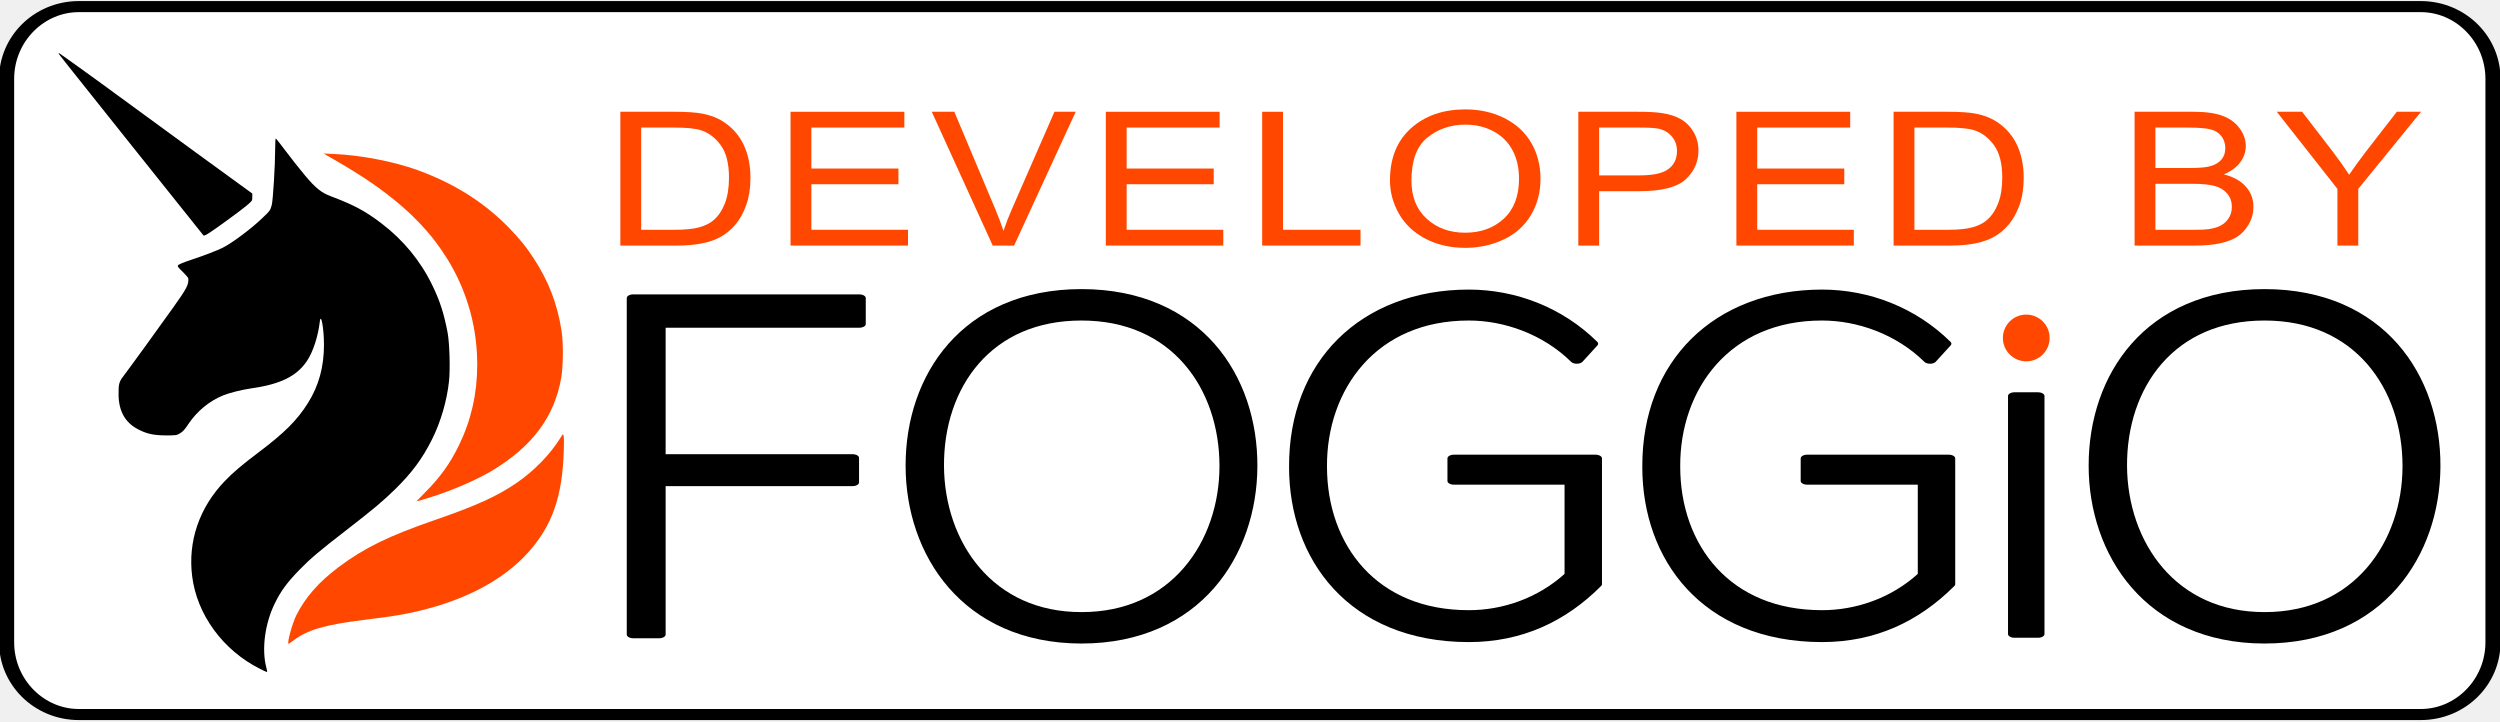
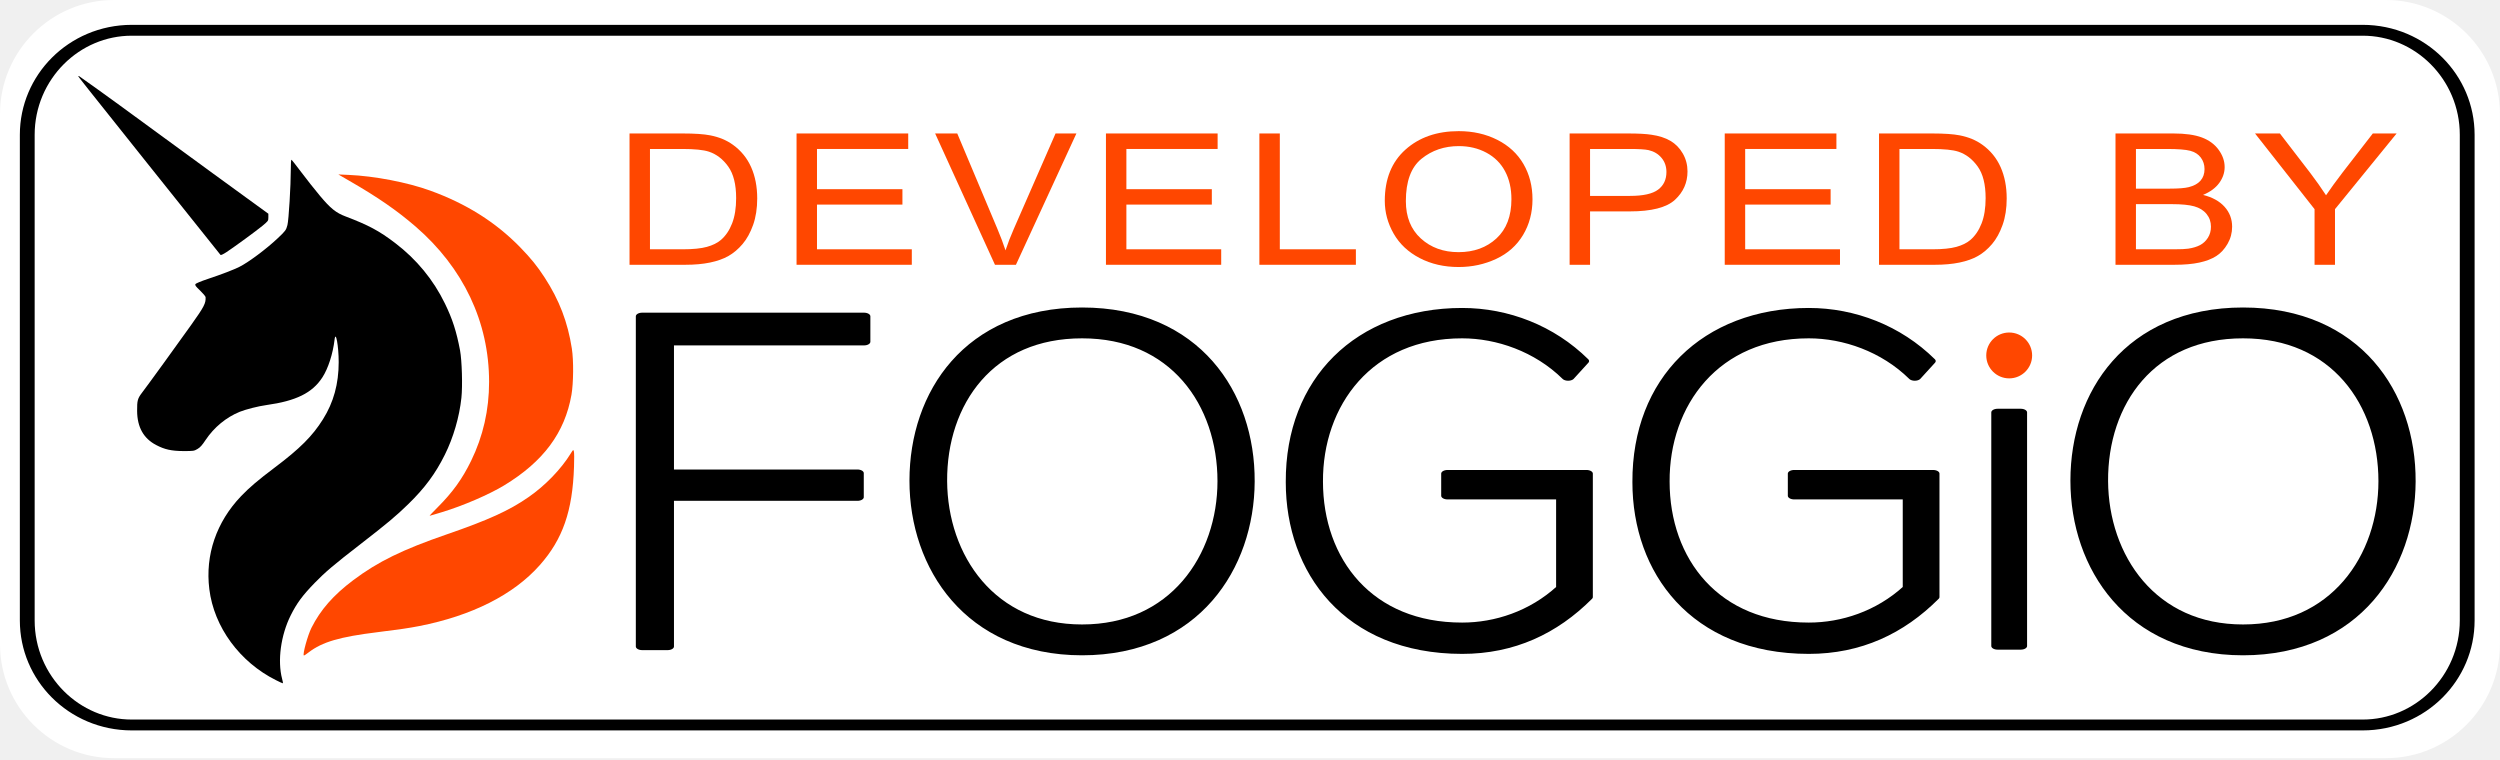
- <svg xmlns="http://www.w3.org/2000/svg" width="100%" height="100%" viewBox="0 0 946 273" version="1.1" xml:space="preserve" style="fill-rule:evenodd;clip-rule:evenodd;stroke-linecap:round;stroke-linejoin:round;stroke-miterlimit:1.5;">
-   <g transform="matrix(1,0,0,1,-39.0788,-375.56)">
+ <svg xmlns="http://www.w3.org/2000/svg" width="100%" height="100%" viewBox="0 0 964 293" version="1.1" xml:space="preserve" style="fill-rule:evenodd;clip-rule:evenodd;stroke-linecap:round;stroke-linejoin:round;stroke-miterlimit:1.5;">
+   <g transform="matrix(1,0,0,1,-31.0704,-366.386)">
+     <g transform="matrix(2.19974,0,0,1.71774,-605.813,-310.077)">
+       <path d="M727.748,419.416L727.748,538.397C727.748,552.53 718.788,564.004 707.752,564.004L309.524,564.004C298.487,564.004 289.527,552.53 289.527,538.397L289.527,419.416C289.527,405.283 298.487,393.809 309.524,393.809L707.752,393.809C718.788,393.809 727.748,405.283 727.748,419.416Z" style="fill:white;" />
+     </g>
    <g transform="matrix(2.14696,0,0,1.57395,-580.024,-241.776)">
-       <path d="M727.748,411.178L727.748,546.635C727.748,556.221 722.043,564.004 715.015,564.004L302.261,564.004C295.233,564.004 289.527,556.221 289.527,546.635L289.527,411.178C289.527,401.592 295.233,393.809 302.261,393.809L715.015,393.809C722.043,393.809 727.748,401.592 727.748,411.178Z" style="fill:white;stroke:black;stroke-width:2.66px;" />
+       <path d="M727.748,419.416L727.748,538.397C727.748,552.53 719.336,564.004 708.975,564.004L308.3,564.004C297.939,564.004 289.527,552.53 289.527,538.397L289.527,419.416C289.527,405.283 297.939,393.809 308.3,393.809L708.975,393.809C719.336,393.809 727.748,405.283 727.748,419.416Z" style="fill:white;stroke:black;stroke-width:2.66px;" />
    </g>
    <g transform="matrix(0.93308,0,0,0.93308,33.7024,27.8828)">
      <g transform="matrix(1.75725,0,0,1.00764,74.1963,52.3492)">
        <g>
          <path d="M113.176,448.238L159.363,448.238L159.363,437.807L107.195,437.807L107.195,573.211L113.176,573.211L113.176,511.98L157.812,511.98L157.812,502.129L113.176,502.129L113.176,448.238Z" style="stroke:black;stroke-width:2.99px;stroke-linecap:butt;stroke-miterlimit:2;" />
          <path d="M210.644,435.683C184.505,435.683 171.546,468.906 171.546,505.219C171.546,540.954 184.616,575.336 210.644,575.336C236.673,575.336 249.632,541.147 249.742,505.606C249.853,469.099 236.784,435.683 210.644,435.683ZM210.644,445.341C232.907,445.341 243.983,474.121 243.983,505.413C243.983,535.932 232.796,565.678 210.644,565.678C188.603,565.678 177.527,535.932 177.416,505.413C177.306,473.542 188.382,445.341 210.644,445.341Z" style="stroke:black;stroke-width:2.99px;stroke-linecap:butt;stroke-miterlimit:2;" />
          <path d="M328.382,456.157C320.518,442.636 310.217,435.876 300.027,435.876C276.436,435.876 259.932,463.497 260.043,505.799C260.043,542.692 273.667,574.756 300.027,574.756C311.546,574.756 321.183,567.03 329.268,552.929L329.268,502.322L296.594,502.322L296.594,511.401L323.619,511.401L323.619,549.259C316.974,559.883 308.334,564.905 300.027,564.905C277.432,564.905 265.803,537.477 265.803,505.606C265.692,474.314 277.322,445.341 300.027,445.341C308.777,445.341 318.192,451.135 324.948,462.725L328.382,456.157Z" style="stroke:black;stroke-width:2.99px;stroke-linecap:butt;stroke-miterlimit:2;" />
          <path d="M409.901,456.157C402.037,442.636 391.736,435.876 381.547,435.876C357.955,435.876 341.452,463.497 341.562,505.799C341.562,542.692 355.186,574.756 381.547,574.756C393.066,574.756 402.702,567.03 410.787,552.929L410.787,502.322L378.113,502.322L378.113,511.401L405.138,511.401L405.138,549.259C398.493,559.883 389.854,564.905 381.547,564.905C358.952,564.905 347.322,537.477 347.322,505.606C347.211,474.314 358.841,445.341 381.547,445.341C390.297,445.341 399.711,451.135 406.468,462.725L409.901,456.157Z" style="stroke:black;stroke-width:2.99px;stroke-linecap:butt;stroke-miterlimit:2;" />
          <rect x="425.961" y="477.212" width="5.427" height="95.806" style="stroke:black;stroke-width:2.99px;stroke-linecap:butt;stroke-miterlimit:2;" />
          <path d="M483.667,435.683C457.528,435.683 444.569,468.906 444.569,505.219C444.569,540.954 457.639,575.336 483.667,575.336C509.696,575.336 522.654,541.147 522.765,505.606C522.876,469.099 509.806,435.683 483.667,435.683ZM483.667,445.341C505.93,445.341 517.006,474.121 517.006,505.413C517.006,535.932 505.819,565.678 483.667,565.678C461.626,565.678 450.55,535.932 450.439,505.413C450.328,473.542 461.404,445.341 483.667,445.341Z" style="stroke:black;stroke-width:2.99px;stroke-linecap:butt;stroke-miterlimit:2;" />
        </g>
      </g>
      <g transform="matrix(1.1784,0,0,1.2205,72.9532,-468.93)">
        <ellipse cx="640.304" cy="801.802" rx="8.044" ry="7.766" style="fill:rgb(255,71,0);" />
      </g>
    </g>
    <g transform="matrix(1.023,0,0,0.846994,103.396,-136.109)">
      <path d="M166.589,713.812L166.589,654.032L186.643,654.032C191.17,654.032 194.624,654.318 197.007,654.888C200.343,655.677 203.189,657.104 205.545,659.17C208.616,661.834 210.912,665.239 212.434,669.385C213.957,673.531 214.718,678.268 214.718,683.596C214.718,688.136 214.201,692.159 213.169,695.666C212.137,699.173 210.813,702.075 209.198,704.372C207.583,706.669 205.816,708.477 203.897,709.795C201.977,711.114 199.661,712.113 196.947,712.792C194.234,713.472 191.117,713.812 187.596,713.812L166.589,713.812ZM174.293,706.757L186.722,706.757C190.561,706.757 193.572,706.39 195.756,705.656C197.94,704.922 199.681,703.889 200.978,702.557C202.805,700.682 204.228,698.16 205.247,694.993C206.266,691.826 206.776,687.986 206.776,683.473C206.776,677.221 205.776,672.416 203.778,669.059C201.779,665.701 199.35,663.452 196.491,662.31C194.426,661.494 191.103,661.087 186.524,661.087L174.293,661.087L174.293,706.757Z" style="fill:rgb(255,71,0);fill-rule:nonzero;" />
      <path d="M229.545,713.812L229.545,654.032L271.638,654.032L271.638,661.087L237.249,661.087L237.249,679.396L269.454,679.396L269.454,686.409L237.249,686.409L237.249,706.757L272.988,706.757L272.988,713.812L229.545,713.812Z" style="fill:rgb(255,71,0);fill-rule:nonzero;" />
      <path d="M304.335,713.812L281.78,654.032L290.119,654.032L305.249,697.46C306.466,700.94 307.486,704.202 308.306,707.247C309.206,703.985 310.252,700.722 311.443,697.46L327.168,654.032L335.031,654.032L312.237,713.812L304.335,713.812Z" style="fill:rgb(255,71,0);fill-rule:nonzero;" />
      <path d="M346.166,713.812L346.166,654.032L388.258,654.032L388.258,661.087L353.869,661.087L353.869,679.396L386.074,679.396L386.074,686.409L353.869,686.409L353.869,706.757L389.608,706.757L389.608,713.812L346.166,713.812Z" style="fill:rgb(255,71,0);fill-rule:nonzero;" />
      <path d="M403.999,713.812L403.999,654.032L411.703,654.032L411.703,706.757L440.374,706.757L440.374,713.812L403.999,713.812Z" style="fill:rgb(255,71,0);fill-rule:nonzero;" />
      <path d="M451.27,684.697C451.27,674.774 453.865,667.006 459.053,661.392C464.242,655.779 470.94,652.972 479.147,652.972C484.521,652.972 489.365,654.29 493.68,656.927C497.996,659.564 501.285,663.241 503.548,667.958C505.812,672.674 506.944,678.023 506.944,684.004C506.944,690.066 505.752,695.489 503.37,700.274C500.987,705.058 497.612,708.681 493.244,711.141C488.876,713.601 484.163,714.831 479.107,714.831C473.627,714.831 468.729,713.472 464.414,710.754C460.099,708.035 456.83,704.324 454.606,699.621C452.382,694.918 451.27,689.943 451.27,684.697ZM459.212,684.819C459.212,692.023 461.098,697.698 464.871,701.844C468.643,705.989 473.375,708.062 479.067,708.062C484.865,708.062 489.637,705.969 493.383,701.783C497.129,697.596 499.002,691.656 499.002,683.963C499.002,679.097 498.201,674.849 496.599,671.22C494.998,667.591 492.655,664.777 489.57,662.779C486.486,660.781 483.025,659.782 479.186,659.782C473.733,659.782 469.04,661.705 465.109,665.552C461.178,669.398 459.212,675.821 459.212,684.819Z" style="fill:rgb(255,71,0);fill-rule:nonzero;" />
      <path d="M520.937,713.812L520.937,654.032L542.897,654.032C546.762,654.032 549.714,654.222 551.752,654.603C554.612,655.092 557.007,656.023 558.94,657.396C560.872,658.769 562.428,660.692 563.606,663.166C564.784,665.64 565.373,668.359 565.373,671.322C565.373,676.405 563.798,680.707 560.647,684.228C557.497,687.748 551.805,689.509 543.572,689.509L528.641,689.509L528.641,713.812L520.937,713.812ZM528.641,682.454L543.691,682.454C548.668,682.454 552.202,681.503 554.294,679.6C556.385,677.697 557.431,675.019 557.431,671.566C557.431,669.065 556.815,666.925 555.584,665.144C554.353,663.363 552.732,662.188 550.72,661.617C549.423,661.263 547.027,661.087 543.532,661.087L528.641,661.087L528.641,682.454Z" style="fill:rgb(255,71,0);fill-rule:nonzero;" />
      <path d="M579.406,713.812L579.406,654.032L621.499,654.032L621.499,661.087L587.11,661.087L587.11,679.396L619.315,679.396L619.315,686.409L587.11,686.409L587.11,706.757L622.849,706.757L622.849,713.812L579.406,713.812Z" style="fill:rgb(255,71,0);fill-rule:nonzero;" />
      <path d="M637.558,713.812L637.558,654.032L657.611,654.032C662.138,654.032 665.593,654.318 667.976,654.888C671.311,655.677 674.157,657.104 676.513,659.17C679.584,661.834 681.881,665.239 683.403,669.385C684.925,673.531 685.686,678.268 685.686,683.596C685.686,688.136 685.17,692.159 684.138,695.666C683.105,699.173 681.781,702.075 680.167,704.372C678.552,706.669 676.785,708.477 674.865,709.795C672.946,711.114 670.63,712.113 667.916,712.792C665.203,713.472 662.085,713.812 658.564,713.812L637.558,713.812ZM645.262,706.757L657.691,706.757C661.529,706.757 664.541,706.39 666.725,705.656C668.909,704.922 670.649,703.889 671.947,702.557C673.773,700.682 675.196,698.16 676.215,694.993C677.235,691.826 677.744,687.986 677.744,683.473C677.744,677.221 676.745,672.416 674.746,669.059C672.747,665.701 670.319,663.452 667.459,662.31C665.394,661.494 662.072,661.087 657.492,661.087L645.262,661.087L645.262,706.757Z" style="fill:rgb(255,71,0);fill-rule:nonzero;" />
      <path d="M726.699,713.812L726.699,654.032L748.539,654.032C752.987,654.032 756.554,654.637 759.241,655.847C761.928,657.056 764.033,658.919 765.555,661.433C767.077,663.948 767.838,666.578 767.838,669.324C767.838,671.879 767.163,674.285 765.813,676.541C764.463,678.798 762.425,680.619 759.698,682.005C763.219,683.066 765.926,684.873 767.819,687.429C769.711,689.984 770.658,693.002 770.658,696.481C770.658,699.282 770.082,701.885 768.93,704.29C767.779,706.696 766.356,708.552 764.662,709.857C762.967,711.161 760.843,712.147 758.288,712.813C755.733,713.479 752.603,713.812 748.897,713.812L726.699,713.812ZM734.403,679.151L746.991,679.151C750.406,679.151 752.854,678.92 754.337,678.458C756.296,677.86 757.772,676.868 758.765,675.481C759.757,674.095 760.254,672.355 760.254,670.262C760.254,668.277 759.79,666.53 758.864,665.022C757.937,663.513 756.614,662.48 754.893,661.923C753.172,661.365 750.22,661.087 746.038,661.087L734.403,661.087L734.403,679.151ZM734.403,706.757L748.897,706.757C751.385,706.757 753.132,706.662 754.138,706.472C755.912,706.146 757.395,705.602 758.586,704.841C759.777,704.08 760.757,702.972 761.524,701.518C762.292,700.063 762.676,698.384 762.676,696.481C762.676,694.252 762.12,692.315 761.008,690.671C759.896,689.026 758.354,687.871 756.382,687.205C754.41,686.539 751.571,686.206 747.864,686.206L734.403,686.206L734.403,706.757Z" style="fill:rgb(255,71,0);fill-rule:nonzero;" />
      <path d="M801.727,713.812L801.727,688.489L779.291,654.032L788.662,654.032L800.139,672.056C802.256,675.427 804.229,678.798 806.055,682.169C807.803,679.042 809.92,675.522 812.409,671.607L823.687,654.032L832.661,654.032L809.431,688.489L809.431,713.812L801.727,713.812Z" style="fill:rgb(255,71,0);fill-rule:nonzero;" />
    </g>
    <g transform="matrix(1.1546,0,0,1.1546,-448.873,139.535)">
      <g transform="matrix(0.024989,0,0,-0.024989,370.112,495.678)">
        <path d="M2870,10955C2870,10947 2922,10882 3785,9800C4463,8950 4759,8580 4771,8566C4776,8561 4810,8577 4852,8605C4968,8682 5248,8887 5333,8957C5409,9021 5410,9022 5410,9069L5410,9117L5103,9340C4933,9463 4739,9605 4670,9655C4601,9706 4309,9919 4020,10130C3731,10341 3464,10536 3425,10565C3349,10622 2903,10941 2883,10954C2876,10958 2870,10959 2870,10955Z" style="fill-rule:nonzero;" />
      </g>
      <g transform="matrix(0.024989,0,0,-0.024989,370.112,495.678)">
        <path d="M5710,9708C5710,9494 5682,9030 5665,8966C5647,8898 5641,8889 5535,8789C5386,8648 5145,8468 5025,8408C4953,8371 4784,8306 4603,8246C4508,8214 4442,8187 4436,8176C4427,8162 4437,8148 4498,8090C4537,8052 4570,8013 4571,8003C4576,7921 4553,7876 4378,7630C4201,7381 3788,6811 3723,6727C3662,6647 3655,6621 3656,6480C3658,6264 3742,6114 3910,6026C4024,5966 4114,5946 4275,5945C4411,5945 4417,5946 4463,5973C4499,5994 4525,6023 4571,6093C4685,6263 4846,6396 5028,6470C5111,6503 5271,6544 5385,6560C5780,6615 5997,6722 6131,6928C6209,7047 6273,7246 6295,7435C6310,7566 6350,7348 6350,7134C6350,6844 6282,6596 6140,6370C6001,6147 5831,5977 5494,5724C5274,5558 5158,5460 5046,5343C4715,4997 4564,4556 4621,4100C4683,3594 5027,3125 5512,2883C5561,2858 5603,2839 5605,2841C5607,2843 5602,2870 5594,2900C5530,3142 5576,3484 5709,3750C5790,3912 5866,4015 6030,4184C6169,4327 6290,4430 6645,4704C7001,4980 7118,5078 7279,5235C7500,5450 7643,5643 7769,5897C7882,6124 7963,6401 7990,6657C8007,6815 7997,7153 7972,7290C7924,7543 7871,7709 7770,7916C7616,8234 7390,8508 7105,8725C6893,8887 6749,8964 6444,9080C6313,9129 6241,9188 6099,9357C6031,9438 5919,9580 5850,9672C5781,9764 5722,9839 5718,9839C5713,9840 5710,9780 5710,9708Z" style="fill-rule:nonzero;" />
      </g>
      <g transform="matrix(0.024989,0,0,-0.024989,370.112,495.678)">
        <path d="M6490,9558C6874,9337 7123,9164 7376,8947C8016,8394 8360,7670 8360,6870C8360,6494 8280,6143 8120,5815C8002,5573 7873,5394 7673,5194C7610,5131 7562,5080 7565,5080C7568,5080 7645,5102 7735,5130C8014,5215 8357,5363 8559,5485C9086,5804 9372,6190 9461,6698C9488,6854 9491,7155 9466,7315C9411,7668 9299,7962 9102,8265C9004,8416 8919,8521 8775,8669C8448,9004 8056,9251 7573,9426C7266,9537 6829,9621 6481,9636L6345,9642L6490,9558Z" style="fill:rgb(255,71,0);fill-rule:nonzero;" />
      </g>
      <g transform="matrix(0.024989,0,0,-0.024989,370.112,495.678)">
        <path d="M9452,5914C9323,5704 9110,5483 8885,5328C8629,5150 8346,5022 7795,4832C7201,4627 6876,4468 6545,4220C6280,4021 6107,3824 5986,3583C5936,3483 5866,3230 5884,3213C5887,3210 5916,3229 5949,3255C6131,3394 6361,3462 6873,3525C7164,3561 7287,3579 7425,3606C8130,3744 8687,4025 9037,4420C9344,4766 9476,5144 9495,5736C9499,5835 9498,5927 9493,5941C9485,5967 9485,5967 9452,5914Z" style="fill:rgb(255,71,0);fill-rule:nonzero;" />
      </g>
    </g>
  </g>
</svg>
